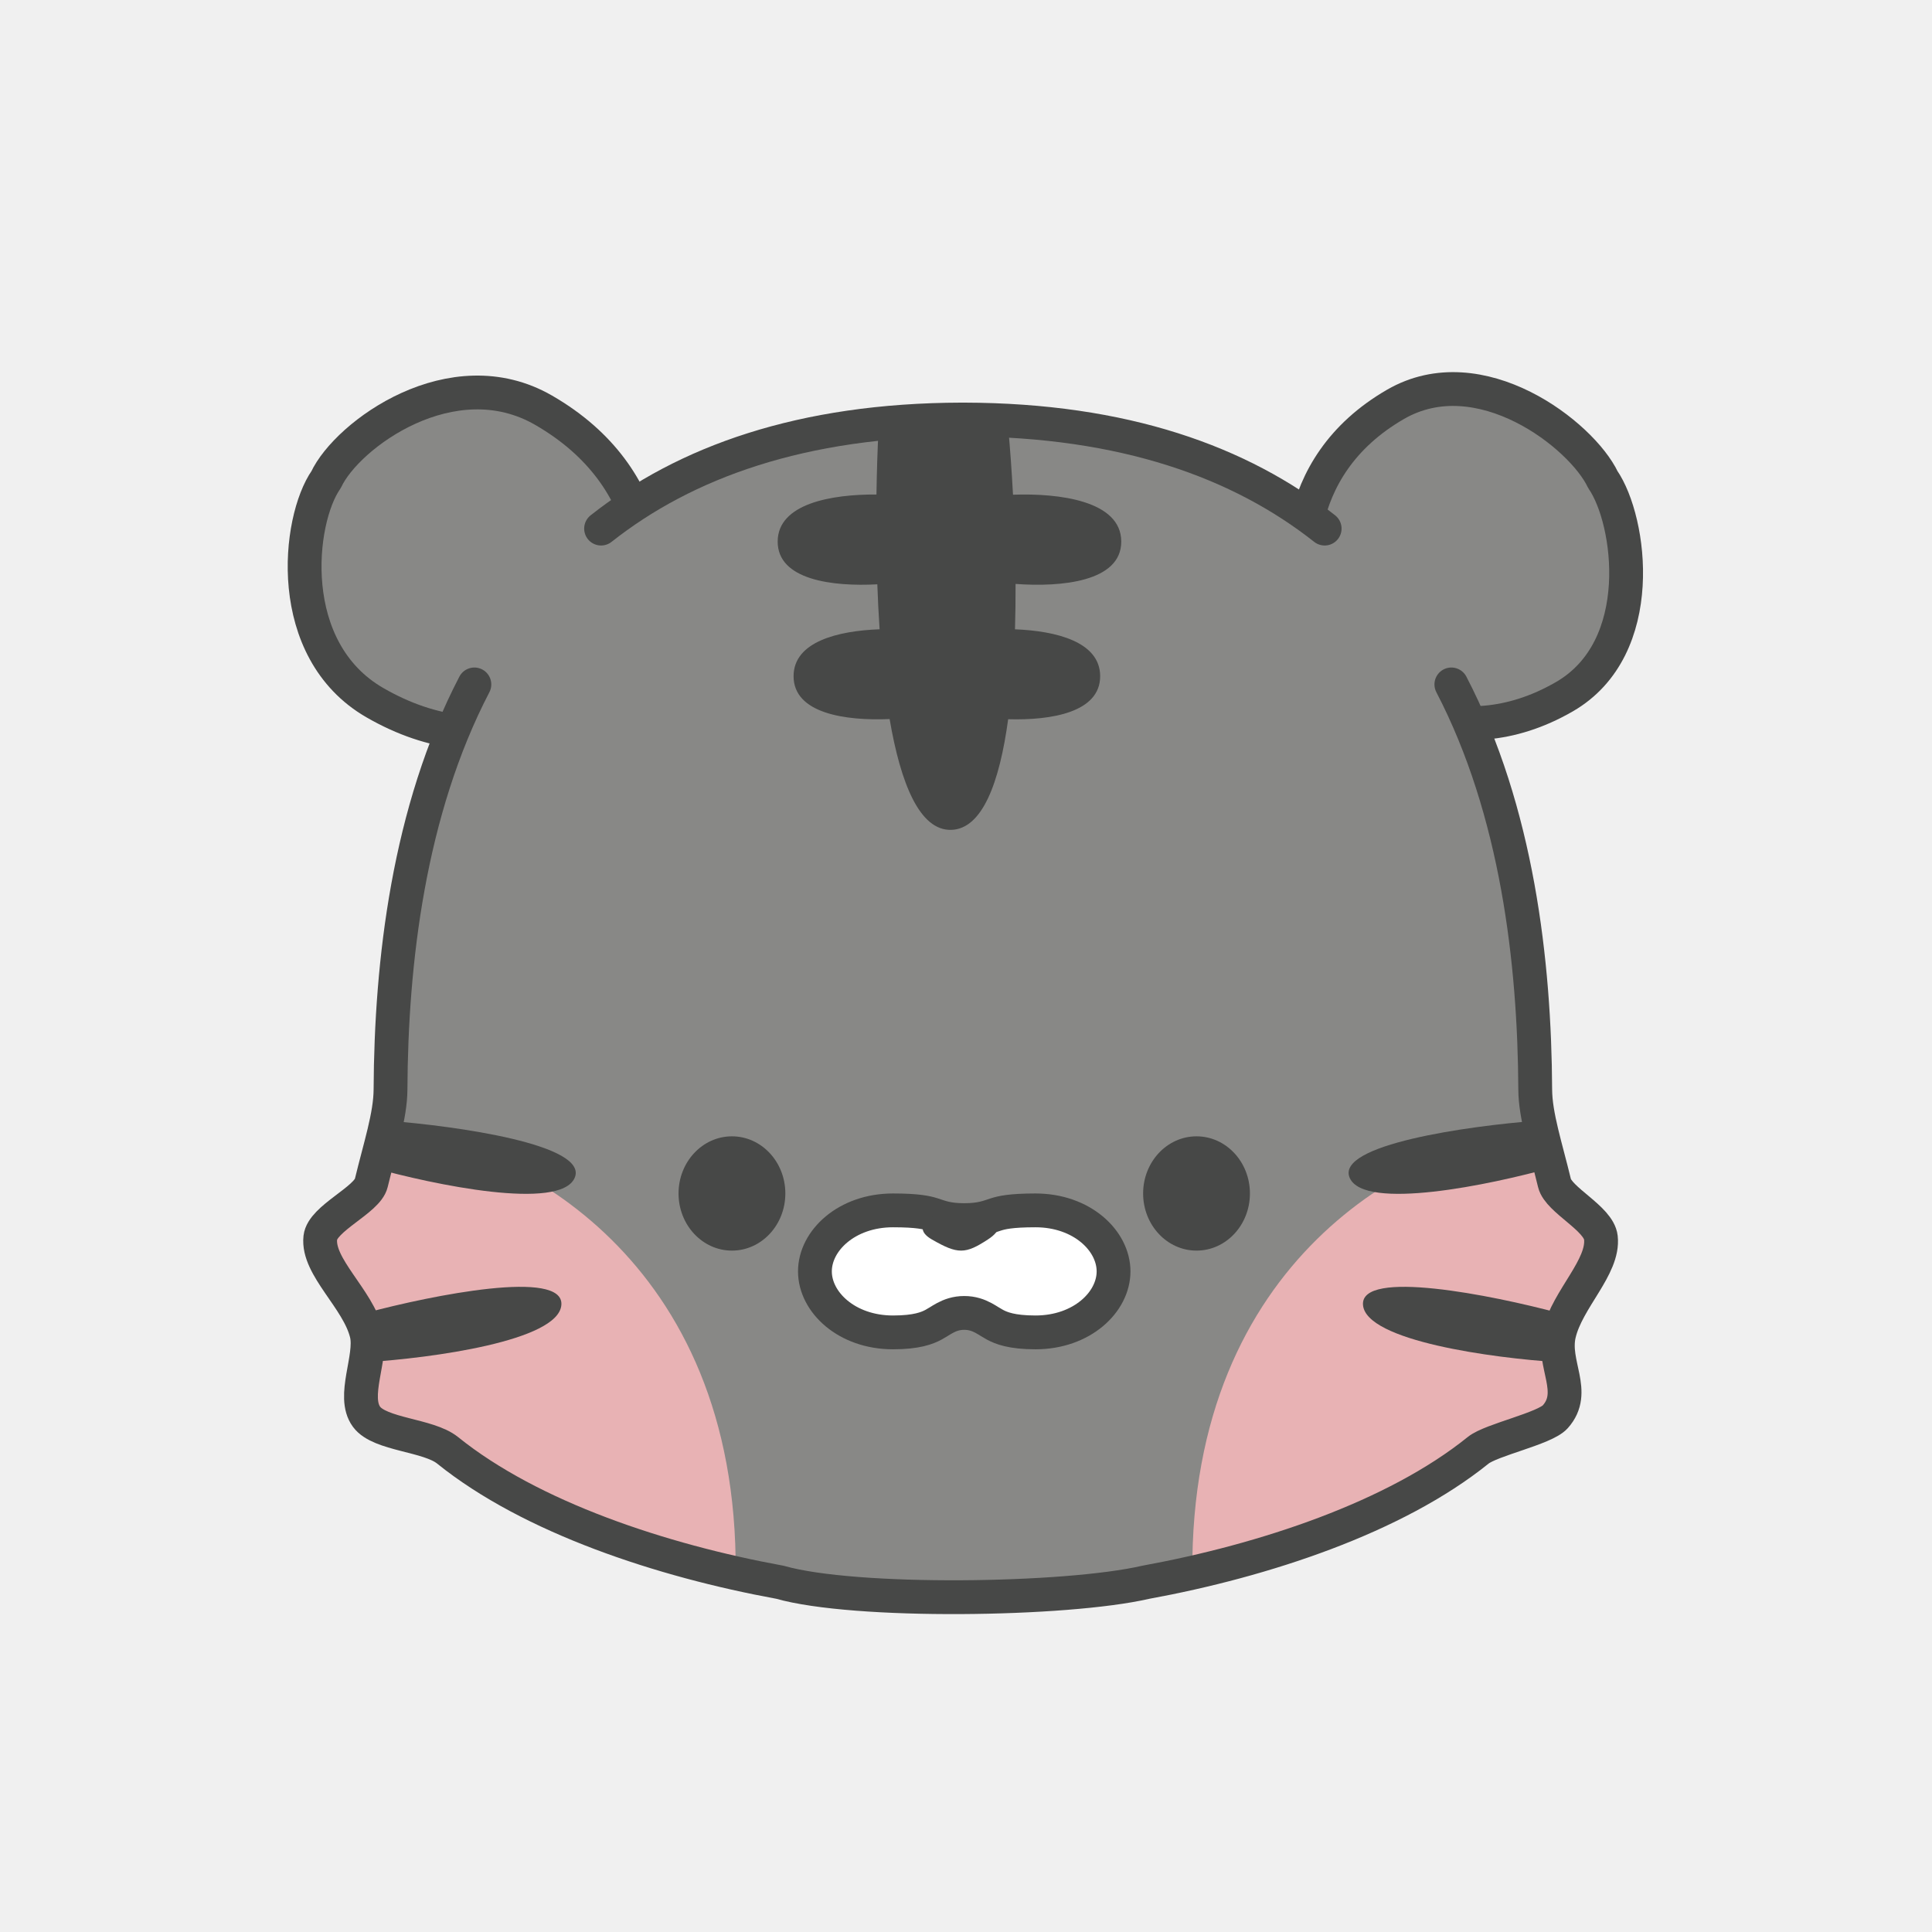
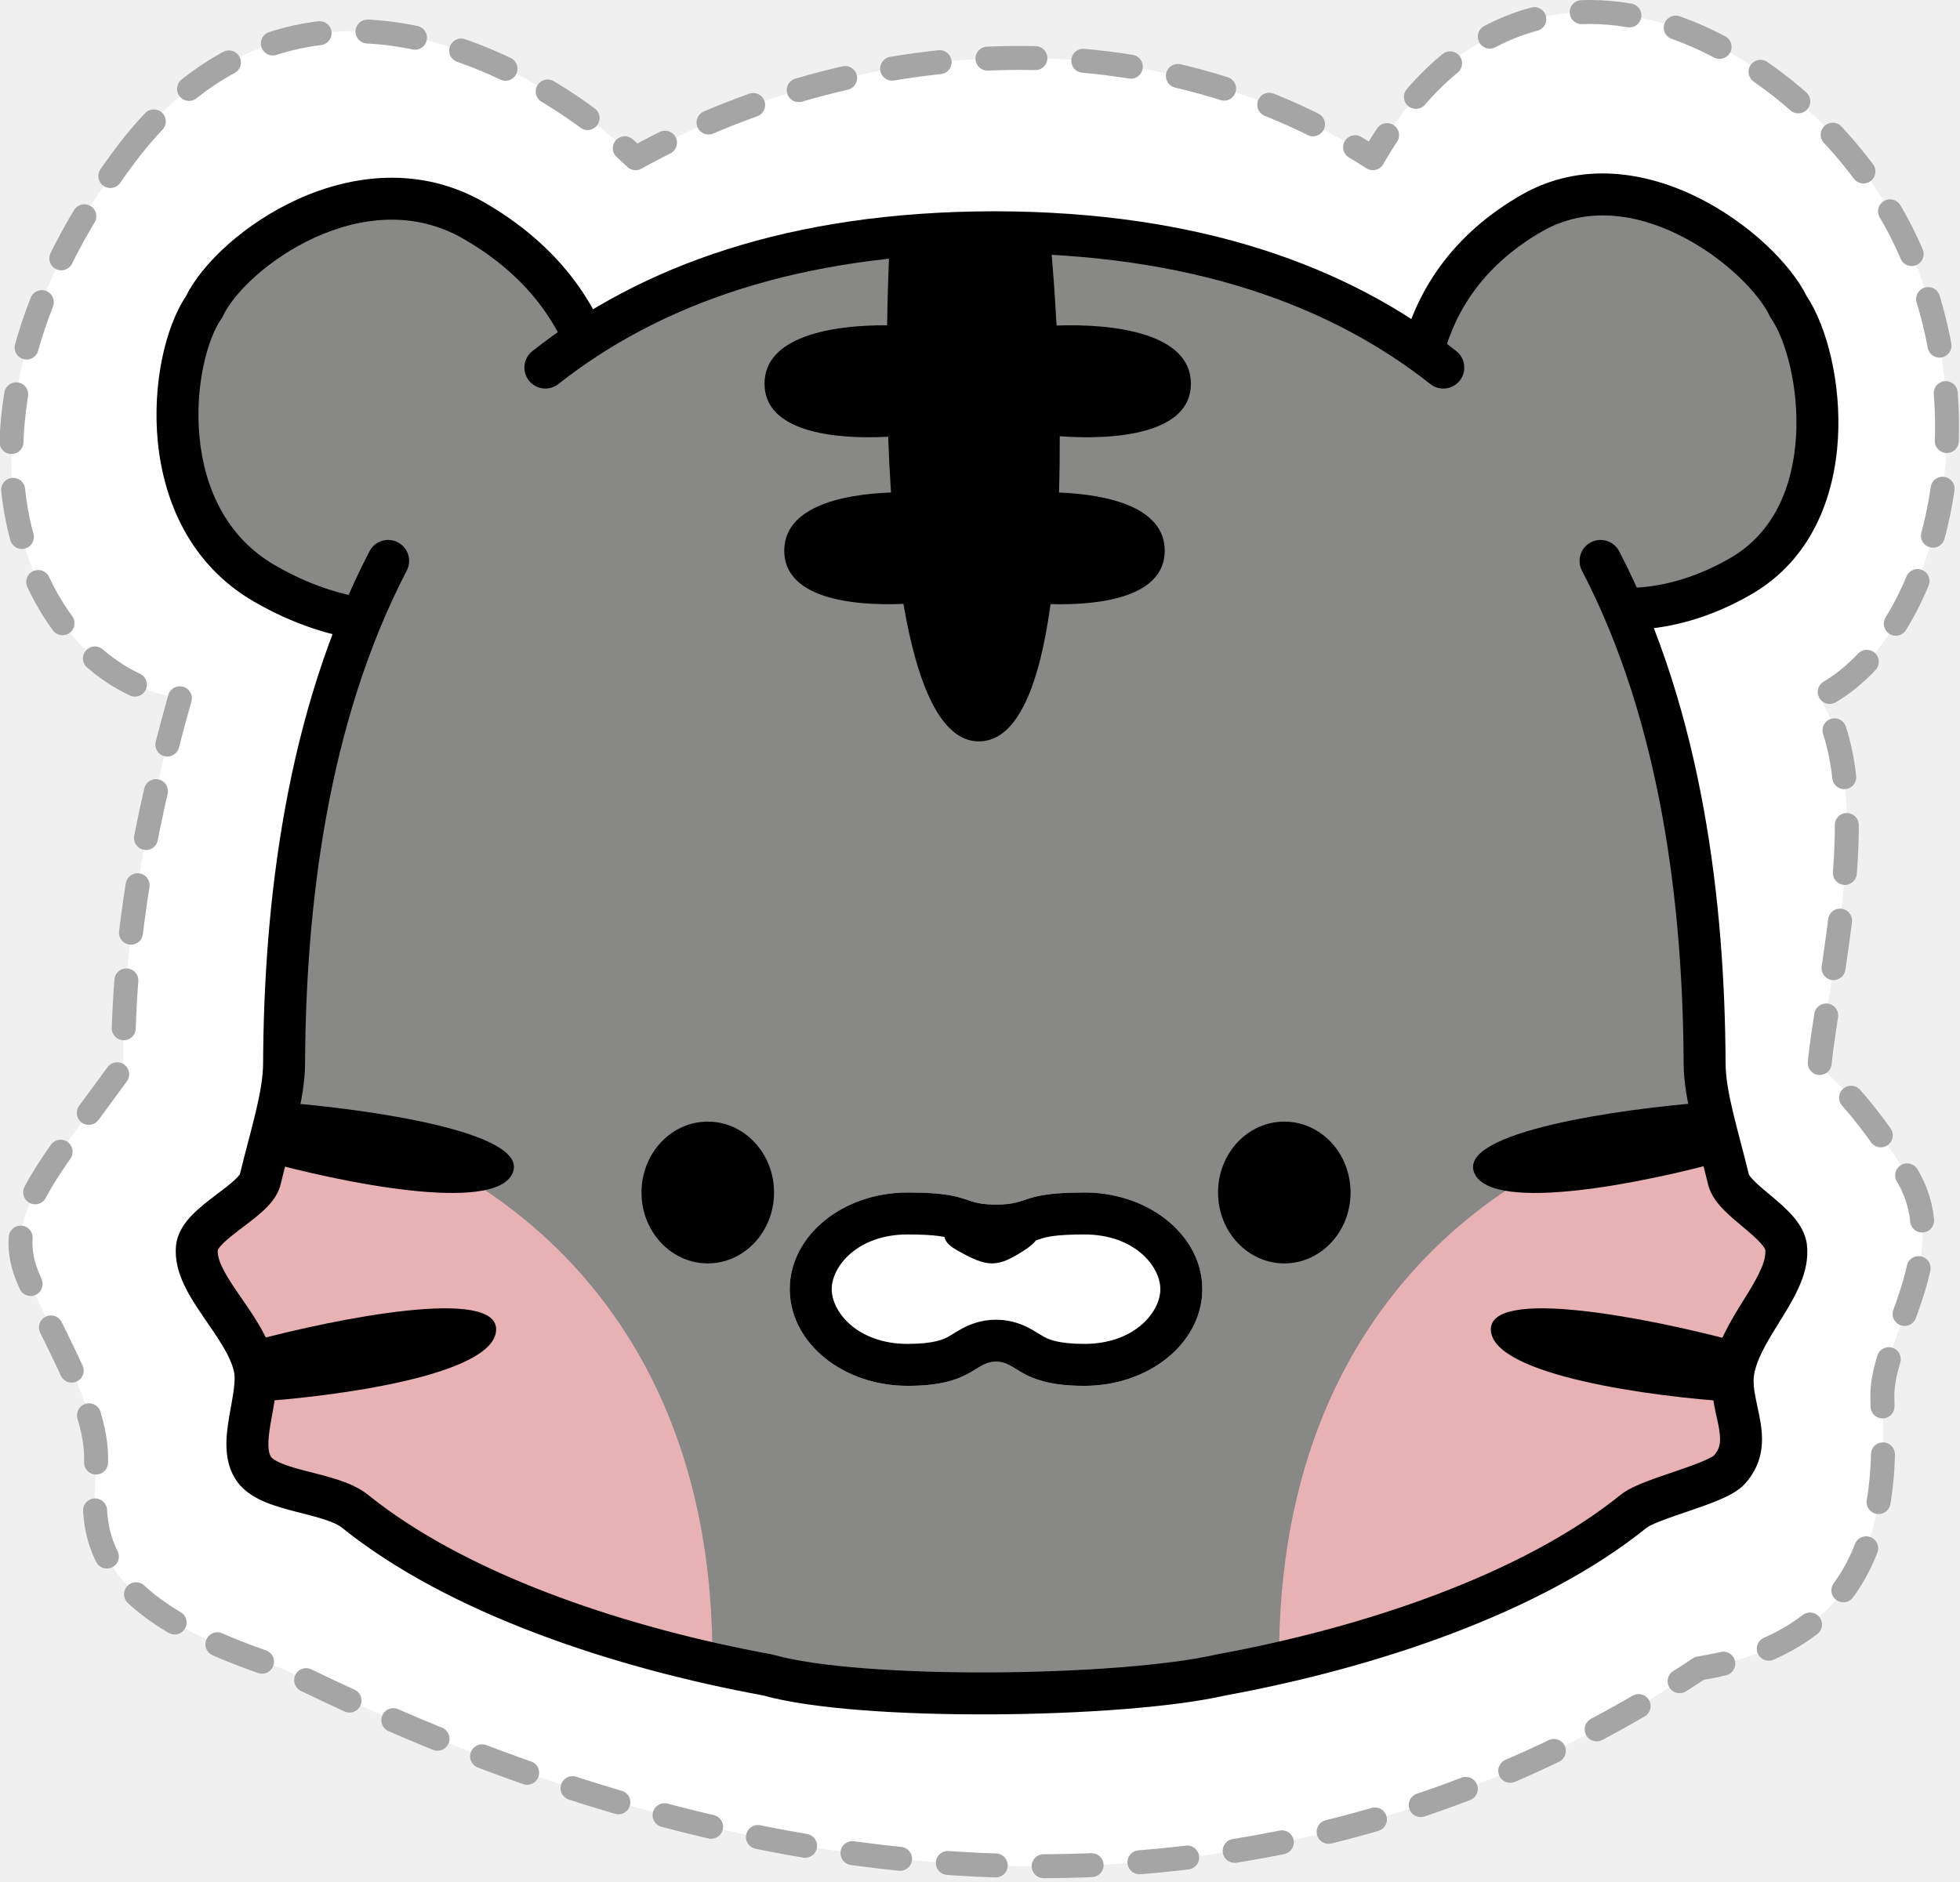
- <svg xmlns="http://www.w3.org/2000/svg" width="400" height="400" viewBox="0 0 400 400" fill="none">
-   <path d="M325.516 90.658C332.802 97.182 343.743 118.043 329.763 139.552C309.867 157.296 283.177 147.979 277.396 142.139L277.392 142.143C277.361 142.109 277.33 142.073 277.298 142.038C277.264 142.003 277.231 141.971 277.199 141.937L277.203 141.933C271.721 135.773 261.085 110.448 281.71 88.47C294.832 74.488 319.393 82.894 325.516 90.658Z" fill="#888886" />
-   <path d="M74.227 91.131C61.978 101.374 56.093 125.199 71.12 141.165C89.402 157.296 118.648 151.098 124.713 144.988L124.717 144.992C124.75 144.957 124.783 144.919 124.816 144.882C124.851 144.846 124.886 144.812 124.92 144.777L124.916 144.772C130.667 138.329 143.305 114.123 121.665 91.131C106.639 75.165 83.487 80.94 74.227 91.131Z" fill="#888886" />
-   <path d="M132.997 110.543C130.659 101.534 124.82 92.018 112.554 84.936C93.648 74.02 71.862 90.001 67.52 99.294C61.642 107.701 58.696 134.558 77.602 145.474C89.869 152.556 101.029 152.854 110 150.374" stroke="#474847" stroke-width="7" stroke-linecap="round" stroke-linejoin="round" />
-   <path d="M270.527 108.144C272.43 99.386 277.615 90.247 288.937 83.71C306.389 73.634 327.451 90.033 331.852 99.292C337.67 107.733 341.341 134.172 323.889 144.248C312.566 150.785 302.06 150.706 293.523 147.975" stroke="#474847" stroke-width="7" stroke-linecap="round" stroke-linejoin="round" />
-   <ellipse cx="143.711" cy="238.492" rx="10.754" ry="11.83" fill="#474847" />
-   <ellipse cx="256.632" cy="238.492" rx="10.754" ry="11.83" fill="#474847" />
-   <path d="M199.135 86.856V86.858C165.968 86.933 141.869 95.687 124.447 109.44C114.166 116.247 102.676 133.785 98.215 141.703C84.57 167.931 80.979 199.27 80.852 225.586C80.826 231 78.678 237.437 76.865 244.944C76.013 248.47 66.767 252.233 66.318 256.236C65.636 262.308 74.178 268.934 75.894 276.132C77.067 281.047 72.77 289.118 75.894 293.339C78.668 297.087 88.681 297.057 92.666 300.27C109.891 314.158 136.985 323.106 161.494 327.593C173.614 330.05 205.725 333.488 237.21 327.593C261.719 323.106 288.813 314.158 306.038 300.27C308.751 298.083 319.823 295.773 321.997 293.339C326.615 288.17 321.305 282.44 322.81 276.132C324.527 268.934 332.128 262.308 331.446 256.236C330.997 252.233 322.691 248.47 321.839 244.944C320.026 237.437 317.878 231 317.852 225.586C317.725 199.27 314.134 167.931 300.489 141.703C296.049 131.878 281.151 116.1 274.257 109.44C256.834 95.687 232.736 86.933 199.569 86.858V86.856C199.497 86.856 199.424 86.856 199.351 86.856C199.279 86.856 199.207 86.856 199.135 86.856Z" fill="#888886" />
-   <path d="M152.315 325.602C152.745 260.215 106.25 237.416 82.949 234.19C80.037 238.655 76.496 247.633 66.28 255.699C65.126 264.098 74.577 270.574 76.496 274.519C78.893 279.446 73.016 287.84 76.496 292.263C79.623 296.236 84.671 297.088 90.477 300.329C104.31 308.049 124.353 318.611 152.315 325.602Z" fill="#E8B2B4" />
-   <path d="M246.859 325.602C246.429 260.215 292.924 237.416 316.225 234.19C319.137 238.655 322.677 247.633 332.894 255.699C334.047 264.098 324.596 270.574 322.677 274.519C320.28 279.446 326.158 287.84 322.677 292.263C319.551 296.236 314.503 297.088 308.697 300.329C294.864 308.049 274.82 318.611 246.859 325.602Z" fill="#E8B2B4" />
-   <path d="M181.889 89.006C195.225 85.134 205.37 87.393 208.775 89.006C209.139 92.983 209.471 97.54 209.731 102.426C219.278 102.079 232.111 103.676 232.145 112.103C232.179 120.455 219.701 121.589 210.264 120.897C210.272 124.035 210.235 127.184 210.143 130.291C218.697 130.629 227.749 132.89 227.777 139.966C227.807 147.502 217.648 149.163 208.73 148.907C206.944 162.035 203.383 171.635 196.946 171.814C190.425 171.995 186.472 162.27 184.187 148.874C175.081 149.259 164.272 147.74 164.302 139.966C164.331 132.842 173.506 130.599 182.111 130.285C181.905 127.206 181.75 124.087 181.64 120.977C172.389 121.476 160.978 120.09 161.01 112.103C161.041 104.242 172.212 102.323 181.462 102.383C181.532 97.521 181.684 92.98 181.889 89.006Z" fill="#474847" />
-   <path d="M118.976 243.869C121.987 236.986 94.42 233.114 80.26 232.039L77.034 241.718C89.76 245.303 115.965 250.752 118.976 243.869Z" fill="#474847" />
-   <path d="M116.226 270.163C116.788 262.671 89.494 268.146 75.777 271.819L75.937 282.02C89.132 281.189 115.663 277.654 116.226 270.163Z" fill="#474847" />
-   <path d="M279.444 243.869C276.432 236.986 304 233.114 318.159 232.039L321.386 241.718C308.66 245.303 282.455 250.752 279.444 243.869Z" fill="#474847" />
-   <path d="M282.194 270.163C281.632 262.671 308.926 268.146 322.643 271.819L322.483 282.02C309.288 281.189 282.757 277.654 282.194 270.163Z" fill="#474847" />
-   <path d="M98.215 141.703C84.57 167.931 80.979 199.27 80.852 225.586C80.826 231 78.678 237.437 76.865 244.944C76.013 248.47 66.767 252.233 66.318 256.236C65.636 262.308 74.178 268.934 75.894 276.132C77.067 281.047 72.77 289.118 75.894 293.339C78.668 297.087 88.681 297.057 92.666 300.27C109.891 314.158 136.985 323.106 161.494 327.593C176.941 332 220.624 331.414 237.21 327.593C261.719 323.106 288.813 314.158 306.038 300.27C308.751 298.083 319.823 295.773 321.997 293.339C326.615 288.17 321.305 282.44 322.81 276.132C324.527 268.934 332.128 262.308 331.446 256.236C330.997 252.233 322.691 248.47 321.839 244.944C320.026 237.437 317.878 231 317.852 225.586C317.725 199.27 314.134 167.931 300.489 141.703M124.447 109.44C141.869 95.687 165.968 86.933 199.135 86.858V86.856C199.207 86.856 199.279 86.856 199.351 86.856C199.424 86.856 199.497 86.856 199.569 86.856V86.858C232.736 86.933 256.834 95.687 274.257 109.44" stroke="#474847" stroke-width="7" stroke-linecap="round" stroke-linejoin="round" />
-   <ellipse cx="151.541" cy="247.095" rx="11.056" ry="11.83" fill="#474847" />
-   <ellipse cx="247.728" cy="247.095" rx="11.056" ry="11.83" fill="#474847" />
-   <path d="M214.384 250.595C223.992 250.595 230.549 256.867 230.549 263.227C230.549 269.587 223.991 275.858 214.384 275.858C209.455 275.858 207.274 274.959 205.98 274.261C205.612 274.062 205.277 273.858 204.896 273.624C204.545 273.406 204.088 273.12 203.618 272.869C202.573 272.31 201.298 271.826 199.635 271.826C197.972 271.826 196.697 272.31 195.651 272.869C195.181 273.12 194.725 273.406 194.373 273.624C193.993 273.858 193.657 274.062 193.288 274.261C191.995 274.959 189.814 275.858 184.886 275.858C175.278 275.858 168.721 269.587 168.721 263.227C168.721 256.867 175.278 250.595 184.886 250.595C190.069 250.595 191.923 251.074 193.092 251.442C194.597 251.916 196.086 252.612 199.635 252.612C203.184 252.612 204.672 251.916 206.178 251.442C207.346 251.074 209.201 250.595 214.384 250.595Z" fill="white" stroke="#474847" stroke-width="7" stroke-linecap="round" stroke-linejoin="round" />
-   <path d="M192.942 256.623C198.309 259.713 199.853 259.672 204.529 256.623C210.424 252.779 203.309 250.322 199.04 250.322C194.772 250.322 187.576 253.533 192.942 256.623Z" fill="#474847" />
+ <svg xmlns="http://www.w3.org/2000/svg" width="327" height="314" viewBox="0 0 327 314" fill="none">
+   <path d="M20.541 26.398C48.941 -12.002 89.374 10.399 106.041 26.398C142.041 6.399 191.04 1.898 229.04 26.398C256.04 -20.602 303.54 9.398 318.04 40.398C332.54 71.398 322.04 107.399 303.54 116.399C313.141 131.599 304.874 163.732 303.54 177.898C307.04 181.065 311.641 185.498 318.04 195.898C326.04 208.898 314.041 222.898 314.041 232.898C314.041 242.898 318.041 272.898 283.541 278.398C186.541 342.398 84.54 296.898 47.041 278.398C11.04 266.898 16.041 252.898 16.041 243.398C16.041 233.898 8.54 222.898 4.54 212.898C0.54 202.898 7.54 195.898 20.541 177.898C20.541 155.398 24.541 135.898 30.041 116.399C7.041 113.899 -14.959 74.398 20.541 26.398Z" fill="white" stroke="#A5A5A5" stroke-width="4" stroke-linecap="round" stroke-linejoin="round" stroke-dasharray="8 8" />
+   <path d="M292.057 42.556C299.342 49.08 310.284 69.942 296.303 91.45C276.407 109.195 249.717 99.878 243.937 94.037L243.933 94.041C243.901 94.007 243.87 93.972 243.838 93.936C243.805 93.902 243.771 93.869 243.739 93.835L243.743 93.831C238.262 87.672 227.625 62.346 248.251 40.368C261.372 26.386 285.934 34.792 292.057 42.556Z" fill="#888886" />
+   <path d="M40.767 43.029C28.519 53.272 22.634 77.098 37.66 93.063C55.943 109.195 85.189 102.997 91.253 96.887L91.257 96.891C91.291 96.855 91.323 96.818 91.357 96.781C91.392 96.745 91.427 96.711 91.46 96.675L91.456 96.671C97.207 90.227 109.846 66.022 88.206 43.029C73.179 27.064 50.028 32.839 40.767 43.029Z" fill="#888886" />
+   <path d="M45.893 94.341C37.72 89.622 34.112 81.405 33.291 73.001C32.453 64.434 34.603 56.525 36.929 53.198C37.044 53.032 37.146 52.857 37.231 52.674C38.949 48.996 44.724 43.18 52.562 39.621C60.251 36.13 69.171 35.147 77.345 39.865L78.397 40.49C89.089 47.003 94.102 55.433 96.149 63.32C96.635 65.191 98.546 66.315 100.417 65.829C102.287 65.343 103.411 63.433 102.925 61.562C100.402 51.84 94.158 41.696 81.454 34.16L80.845 33.803C70.112 27.607 58.685 29.155 49.669 33.248C40.946 37.209 33.752 43.877 31.023 49.438C27.57 54.583 25.393 64.147 26.325 73.682C27.288 83.537 31.66 94.207 42.393 100.403C55.507 107.975 67.638 108.365 77.474 105.646C79.336 105.131 80.429 103.203 79.914 101.34C79.399 99.477 77.471 98.384 75.608 98.899C67.5 101.14 57.311 100.934 45.893 94.341Z" fill="black" />
+   <path d="M288.681 93.115C296.014 88.881 299.148 81.105 299.644 72.845C300.148 64.476 297.864 56.59 295.511 53.177C295.406 53.024 295.312 52.861 295.232 52.693C293.452 48.949 287.765 43.028 280.265 39.279C272.864 35.58 264.563 34.405 257.229 38.639L256.271 39.208C246.551 45.154 242.149 53.146 240.489 60.785C240.078 62.674 238.214 63.873 236.325 63.463C234.436 63.052 233.238 61.188 233.648 59.299C235.708 49.819 241.295 39.965 253.158 32.911L253.729 32.577C263.847 26.736 274.802 28.723 283.395 33.018C291.759 37.2 298.716 43.965 301.429 49.437C304.812 54.523 307.193 63.93 306.631 73.266C306.055 82.855 302.298 93.336 292.181 99.177C279.926 106.253 268.385 106.209 258.999 103.206C257.158 102.617 256.142 100.647 256.731 98.806C257.32 96.966 259.291 95.951 261.132 96.54C268.818 98.999 278.29 99.114 288.681 93.115Z" fill="black" />
+   <path d="M121.007 190.39C121.007 196.923 116.192 202.22 110.252 202.22C104.313 202.22 99.498 196.923 99.498 190.39C99.498 183.857 104.313 178.56 110.252 178.56C116.192 178.56 121.007 183.857 121.007 190.39Z" fill="black" />
+   <path d="M233.927 190.39C233.927 196.923 229.112 202.22 223.173 202.22C217.233 202.22 212.418 196.923 212.418 190.39C212.418 183.857 217.233 178.56 223.173 178.56C229.112 178.56 233.927 183.857 233.927 190.39Z" fill="black" />
+   <path d="M165.676 38.754V38.756C132.51 38.832 108.411 47.585 90.988 61.338C80.708 68.145 69.217 85.683 64.757 93.601C51.111 119.829 47.521 151.169 47.394 177.485C47.368 182.899 45.22 189.335 43.407 196.843C42.555 200.369 33.309 204.131 32.859 208.135C32.178 214.206 40.719 220.833 42.436 228.03C43.608 232.945 39.311 241.016 42.436 245.237C45.21 248.985 55.222 248.956 59.208 252.169C76.432 266.056 103.527 275.005 128.036 279.492C140.155 281.948 172.266 285.387 203.751 279.492C228.26 275.005 255.355 266.056 272.579 252.169C275.292 249.981 286.364 247.672 288.539 245.237C293.156 240.068 287.847 234.339 289.351 228.03C291.068 220.833 298.669 214.206 297.988 208.135C297.538 204.131 289.232 200.369 288.38 196.843C286.567 189.335 284.419 182.899 284.393 177.485C284.266 151.169 280.675 119.829 267.03 93.601C262.591 83.777 247.693 67.999 240.799 61.338C223.376 47.585 199.277 38.832 166.111 38.756V38.754C166.038 38.754 165.965 38.755 165.893 38.755C165.82 38.755 165.748 38.754 165.676 38.754Z" fill="#888886" />
+   <path d="M118.856 277.5C119.286 212.114 72.791 189.315 49.49 186.088C46.578 190.553 43.037 199.531 32.821 207.597C31.668 215.996 41.118 222.472 43.037 226.417C45.434 231.344 39.557 239.738 43.037 244.162C46.164 248.135 51.212 248.987 57.018 252.228C70.851 259.948 90.894 270.51 118.856 277.5Z" fill="#E8B2B4" />
+   <path d="M213.4 277.5C212.969 212.114 259.464 189.315 282.765 186.088C285.677 190.553 289.218 199.531 299.435 207.597C300.588 215.996 291.137 222.472 289.218 226.417C286.821 231.344 292.699 239.738 289.218 244.162C286.092 248.135 281.044 248.987 275.237 252.228C261.405 259.948 241.361 270.51 213.4 277.5Z" fill="#E8B2B4" />
+   <path d="M148.43 40.904C161.765 37.033 171.91 39.291 175.316 40.904C175.68 44.882 176.012 49.439 176.272 54.324C185.819 53.977 198.652 55.574 198.686 64.002C198.719 72.353 186.241 73.488 176.804 72.796C176.812 75.934 176.776 79.082 176.683 82.19C185.237 82.528 194.289 84.788 194.318 91.865C194.348 99.401 184.189 101.061 175.271 100.805C173.485 113.933 169.924 123.534 163.486 123.713C156.966 123.894 153.013 114.169 150.728 100.772C141.621 101.157 130.812 99.638 130.843 91.865C130.871 84.74 140.047 82.498 148.652 82.183C148.446 79.105 148.29 75.986 148.18 72.875C138.929 73.375 127.518 71.989 127.55 64.002C127.582 56.14 138.752 54.222 148.003 54.281C148.073 49.419 148.225 44.878 148.43 40.904Z" fill="black" />
+   <path d="M85.517 195.767C88.528 188.884 60.961 185.013 46.801 183.938L43.575 193.616C56.301 197.201 82.506 202.65 85.517 195.767Z" fill="black" />
+   <path d="M82.767 222.061C83.329 214.57 56.035 220.044 42.318 223.718L42.478 233.919C55.673 233.088 82.204 229.553 82.767 222.061Z" fill="black" />
+   <path d="M245.985 195.767C242.974 188.884 270.541 185.013 284.701 183.938L287.927 193.616C275.201 197.201 248.996 202.65 245.985 195.767Z" fill="black" />
+   <path d="M248.736 222.061C248.173 214.57 275.467 220.044 289.185 223.718L289.024 233.919C275.829 233.088 249.298 229.553 248.736 222.061Z" fill="black" />
+   <path d="M265.415 90.496C267.129 89.604 269.243 90.271 270.135 91.985C284.158 118.939 287.765 150.933 287.893 177.468C287.904 179.762 288.37 182.408 289.122 185.569C289.494 187.136 289.924 188.774 290.382 190.525C290.838 192.264 291.32 194.106 291.783 196.021C291.756 195.911 291.829 196.228 292.661 197.064C293.425 197.834 294.396 198.629 295.587 199.63C296.691 200.558 297.991 201.669 299.043 202.863C300.053 204.01 301.232 205.666 301.465 207.744C301.725 210.054 301.176 212.22 300.411 214.107C299.65 215.984 298.576 217.819 297.554 219.488C295.361 223.07 293.451 225.929 292.756 228.842C292.232 231.04 292.879 232.978 293.547 236.388C294.161 239.516 294.604 243.702 291.149 247.569C290.025 248.827 288.232 249.682 286.886 250.258C285.363 250.91 283.572 251.534 281.893 252.107C280.159 252.7 278.545 253.24 277.174 253.77C275.689 254.344 274.976 254.733 274.776 254.894C256.891 269.313 229.145 278.393 204.445 282.922C195.742 284.91 180.41 286.004 165.484 286.077C150.672 286.15 135.546 285.223 127.253 282.905C102.575 278.371 74.874 269.296 57.011 254.894C56.514 254.493 55.626 254.051 54.202 253.582C52.801 253.121 51.249 252.745 49.495 252.293C47.831 251.864 45.975 251.364 44.331 250.685C42.734 250.025 40.882 249.021 39.623 247.319C38.276 245.5 37.855 243.428 37.785 241.594C37.715 239.782 37.979 237.922 38.254 236.308C38.551 234.555 38.841 233.182 39.018 231.765C39.192 230.377 39.176 229.452 39.031 228.842C38.361 226.034 36.312 223.228 33.858 219.635C32.725 217.976 31.515 216.139 30.648 214.258C29.778 212.37 29.112 210.145 29.381 207.744L29.44 207.338C29.796 205.339 31.051 203.784 32.067 202.738C33.219 201.553 34.647 200.45 35.864 199.524C37.175 198.527 38.254 197.725 39.097 196.952C40.041 196.087 40.057 195.802 40.005 196.021C40.467 194.106 40.949 192.264 41.405 190.525C41.864 188.774 42.293 187.136 42.666 185.569C43.417 182.408 43.883 179.762 43.894 177.468C44.022 150.933 47.63 118.939 61.652 91.985C62.544 90.271 64.657 89.604 66.372 90.496C68.087 91.388 68.754 93.502 67.862 95.217C54.594 120.72 51.02 151.405 50.894 177.502C50.879 180.622 50.257 183.901 49.475 187.188C49.081 188.846 48.632 190.563 48.177 192.299C47.719 194.047 47.253 195.825 46.809 197.664C46.331 199.646 44.872 201.155 43.829 202.111C42.684 203.161 41.264 204.211 40.101 205.096C38.844 206.052 37.822 206.86 37.087 207.616C36.499 208.222 36.358 208.532 36.334 208.578C36.276 209.209 36.428 210.076 37.005 211.328C37.602 212.622 38.507 214.029 39.638 215.686C41.713 218.723 44.794 222.829 45.84 227.218C46.281 229.066 46.169 230.993 45.965 232.633C45.763 234.243 45.393 236.073 45.154 237.48C44.891 239.026 44.74 240.282 44.78 241.324C44.819 242.344 45.033 242.865 45.249 243.155C45.377 243.328 45.817 243.725 47.002 244.215C48.14 244.685 49.557 245.081 51.241 245.515C52.835 245.925 54.706 246.378 56.39 246.933C58.051 247.479 59.909 248.238 61.405 249.444C77.437 262.37 102.724 271.045 126.382 275.619L128.667 276.049L128.832 276.084C128.887 276.097 128.941 276.11 128.996 276.126C136.189 278.178 150.518 279.15 165.45 279.077C180.32 279.004 195.067 277.9 202.965 276.081C203.017 276.069 203.069 276.058 203.121 276.049C227.422 271.6 253.833 262.787 270.382 249.444C271.539 248.512 273.228 247.791 274.649 247.241C276.186 246.647 277.984 246.046 279.629 245.483C281.329 244.902 282.883 244.357 284.132 243.822C285.559 243.212 285.965 242.864 285.928 242.905C287.091 241.604 287.189 240.34 286.678 237.734C286.223 235.41 284.967 231.328 285.947 227.218C286.969 222.934 289.718 218.881 291.584 215.833C292.591 214.187 293.397 212.776 293.923 211.478C294.445 210.19 294.591 209.252 294.509 208.525C294.518 208.601 294.491 208.286 293.791 207.491C293.132 206.744 292.217 205.943 291.083 204.989C290.035 204.109 288.741 203.052 287.695 201.999C286.716 201.014 285.431 199.538 284.978 197.664C284.534 195.825 284.068 194.047 283.61 192.299C283.155 190.563 282.706 188.846 282.312 187.188C281.53 183.901 280.908 180.622 280.893 177.502C280.767 151.405 277.193 120.72 263.925 95.217C263.033 93.502 263.7 91.388 265.415 90.496ZM166.202 35.257C199.966 35.349 224.839 44.281 242.967 58.591C244.485 59.788 244.744 61.99 243.546 63.507C242.349 65.024 240.148 65.283 238.63 64.085C221.928 50.901 198.63 42.33 166.103 42.256C166.083 42.256 166.063 42.254 166.043 42.254C165.975 42.254 166.118 42.255 165.897 42.255H165.888C165.661 42.255 165.816 42.254 165.744 42.254C165.724 42.254 165.704 42.256 165.684 42.256C133.158 42.33 109.86 50.901 93.157 64.085C91.64 65.283 89.439 65.024 88.241 63.507C87.043 61.99 87.303 59.788 88.82 58.591C106.948 44.282 131.821 35.349 165.585 35.257C165.615 35.256 165.646 35.254 165.676 35.254C165.726 35.254 165.774 35.255 165.809 35.255H165.977C166.013 35.255 166.061 35.254 166.111 35.254C166.141 35.254 166.172 35.256 166.202 35.257Z" fill="black" />
+   <path d="M129.138 198.993C129.138 205.527 124.188 210.823 118.082 210.823C111.976 210.823 107.026 205.527 107.026 198.993C107.026 192.46 111.976 187.164 118.082 187.164C124.188 187.164 129.138 192.46 129.138 198.993Z" fill="black" />
+   <path d="M225.324 198.993C225.324 205.527 220.374 210.823 214.268 210.823C208.162 210.823 203.212 205.527 203.212 198.993C203.212 192.46 208.162 187.164 214.268 187.164C220.374 187.164 225.324 192.46 225.324 198.993Z" fill="black" />
+   <path d="M131.761 215.125C131.761 206.216 140.565 198.994 151.426 198.994C162.287 198.994 160.335 201.01 166.175 201.01C172.014 201.01 170.063 198.994 180.924 198.994C191.784 198.994 200.589 206.216 200.589 215.125C200.589 224.034 191.784 231.257 180.924 231.257C170.063 231.257 169.862 227.224 166.175 227.224C162.488 227.224 162.287 231.257 151.426 231.257C140.565 231.257 131.761 224.034 131.761 215.125Z" fill="white" />
+   <path d="M166.619 220.232C168.808 220.313 170.512 220.987 171.809 221.681C172.395 221.995 172.955 222.345 173.275 222.543C173.654 222.777 173.912 222.934 174.183 223.079C174.9 223.466 176.496 224.256 180.924 224.256V231.256L179.937 231.245C170.047 231.008 169.747 227.224 166.175 227.224C162.488 227.224 162.287 231.256 151.426 231.256V224.256C155.853 224.256 157.45 223.466 158.167 223.079C158.437 222.934 158.696 222.777 159.074 222.543C159.395 222.345 159.954 221.995 160.541 221.681C161.924 220.941 163.77 220.224 166.175 220.224L166.619 220.232ZM193.589 215.125C193.589 211.315 189.279 205.994 180.924 205.994C175.988 205.994 174.507 206.446 173.77 206.678C172.358 207.123 170.353 208.01 166.175 208.01C161.996 208.01 159.99 207.123 158.579 206.678C157.842 206.446 156.361 205.994 151.426 205.994C143.071 205.994 138.761 211.315 138.761 215.125C138.761 218.936 143.071 224.256 151.426 224.256V231.256C140.735 231.256 132.037 224.258 131.768 215.541L131.761 215.125C131.761 206.216 140.565 198.994 151.426 198.994C161.947 198.994 160.445 200.886 165.649 201.004L166.175 201.01C172.014 201.01 170.063 198.994 180.924 198.994L181.431 198.998C192.057 199.219 200.589 206.355 200.589 215.125L200.582 215.541C200.313 224.258 191.615 231.256 180.924 231.256V224.256C189.279 224.256 193.589 218.936 193.589 215.125Z" fill="black" />
+   <path d="M159.483 208.521C164.849 211.611 166.394 211.57 171.069 208.521C176.964 204.677 169.85 202.22 165.581 202.22C161.312 202.22 154.116 205.432 159.483 208.521Z" fill="black" />
</svg>
